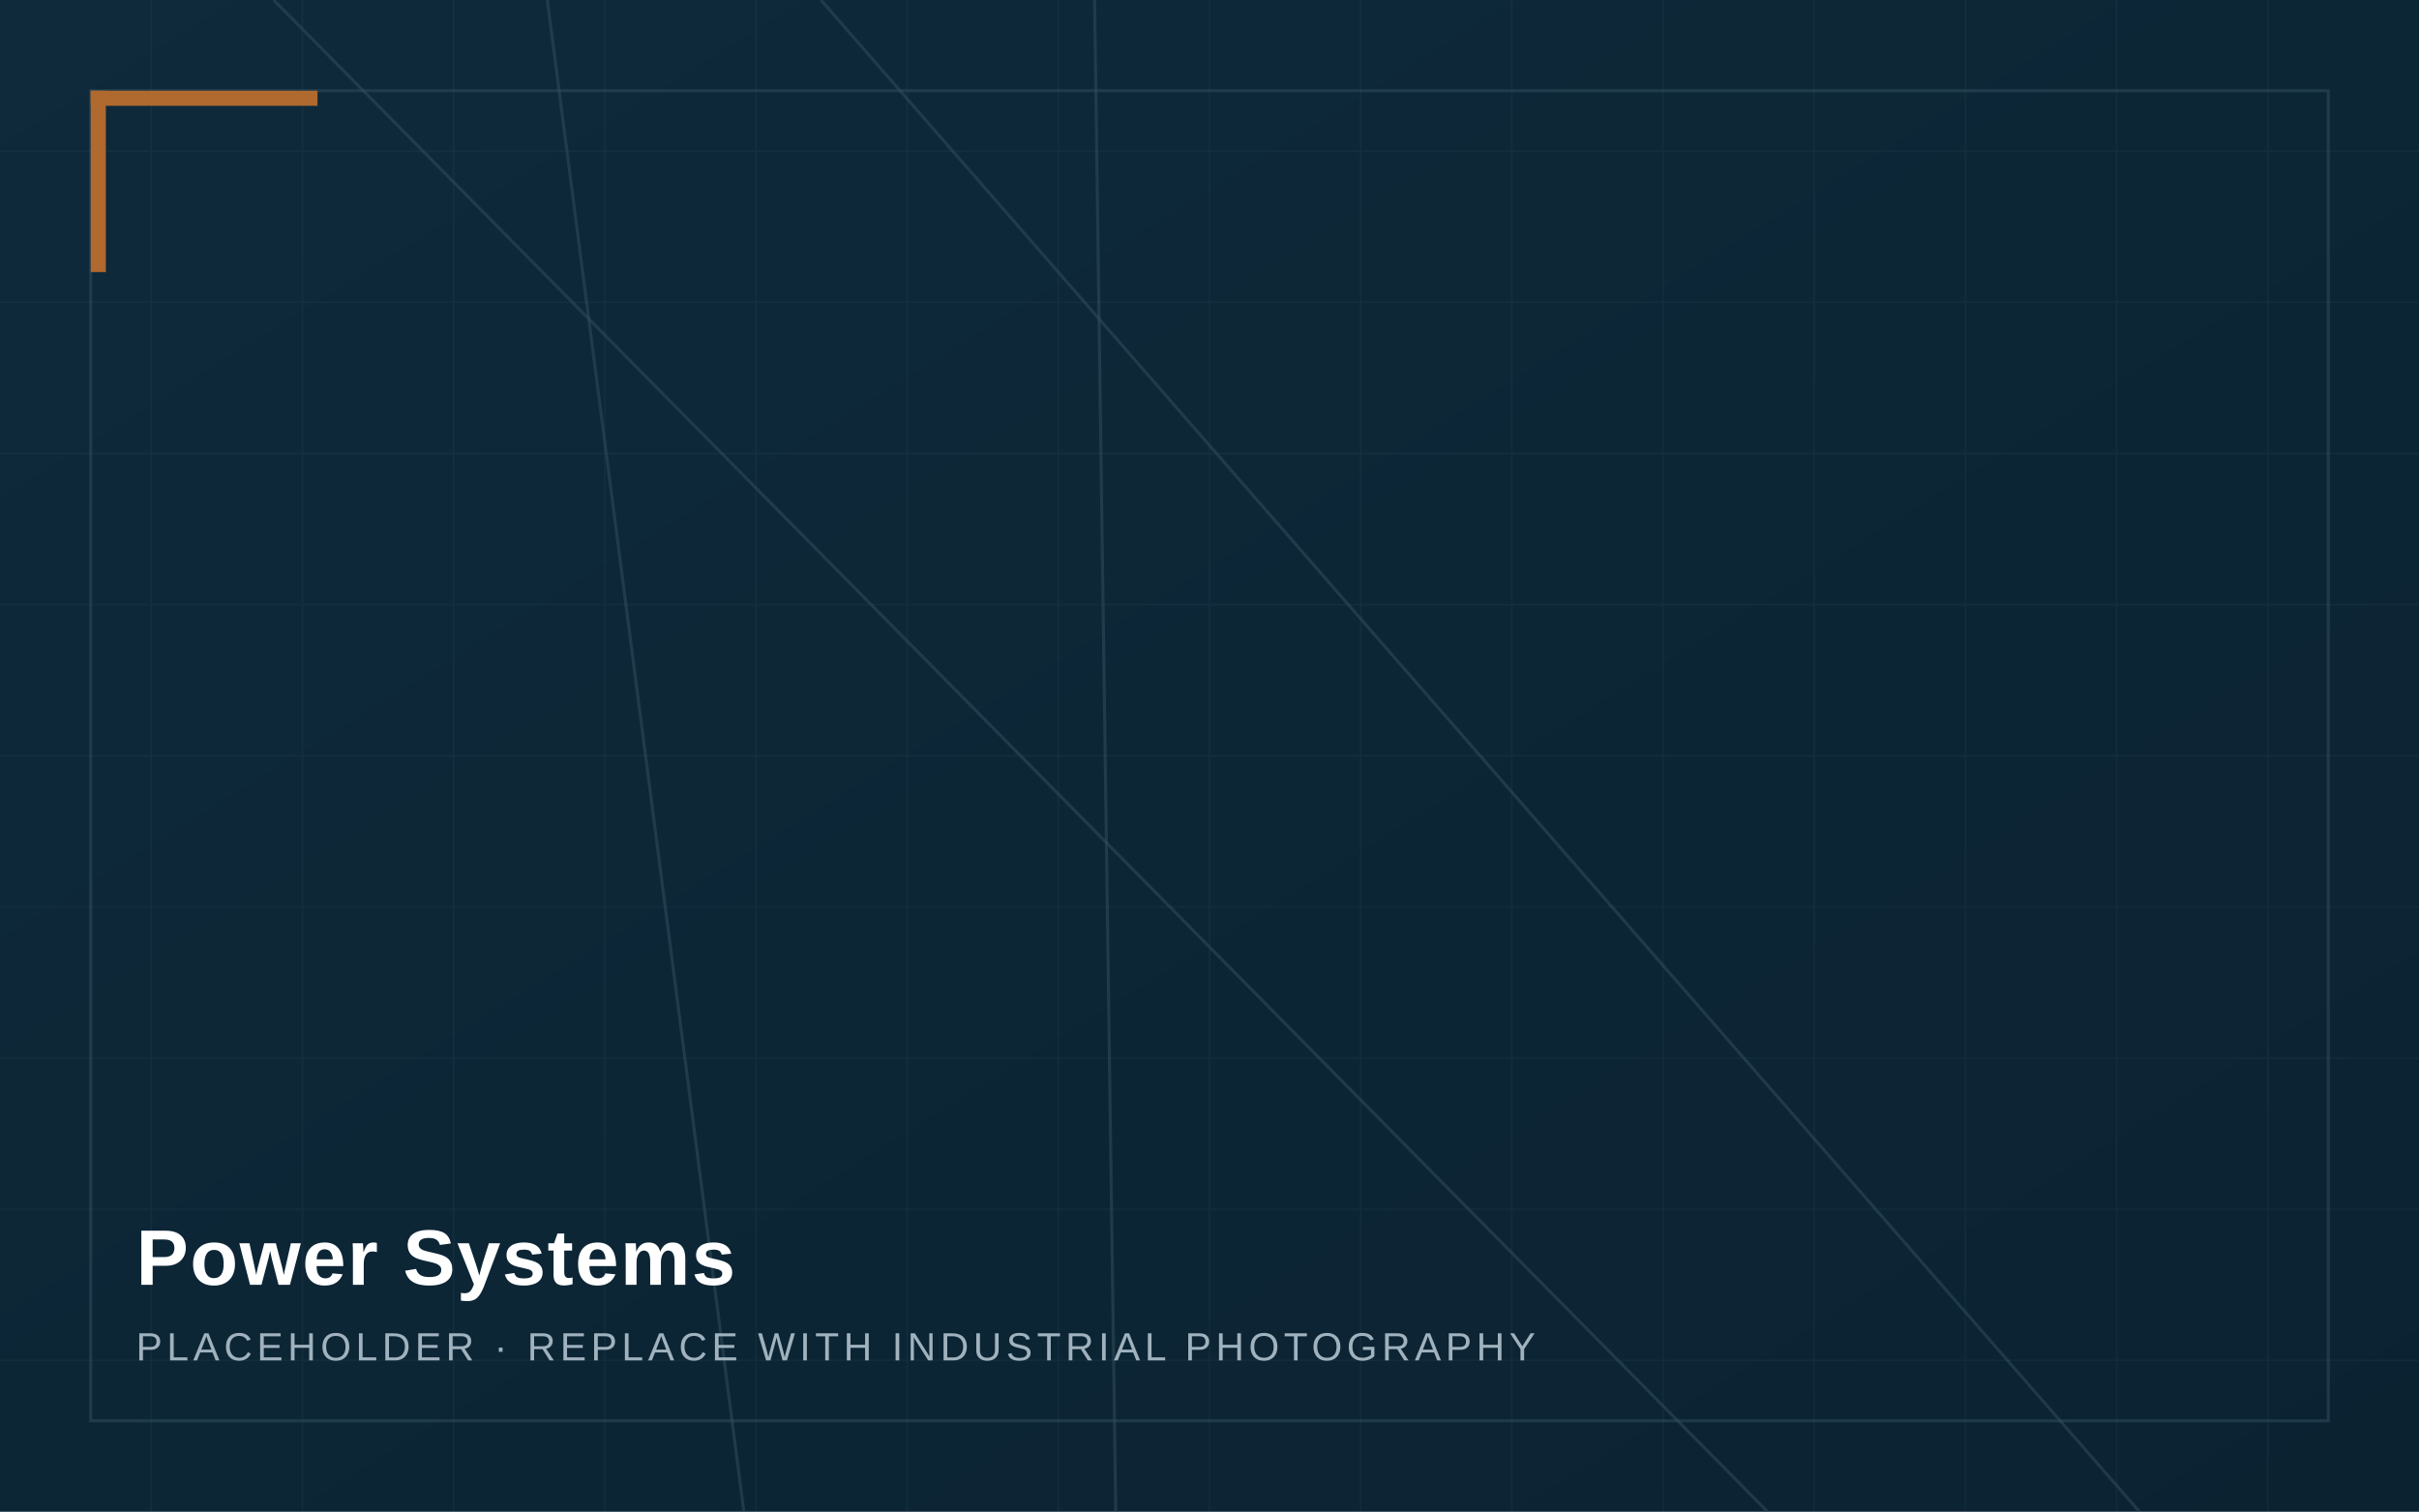
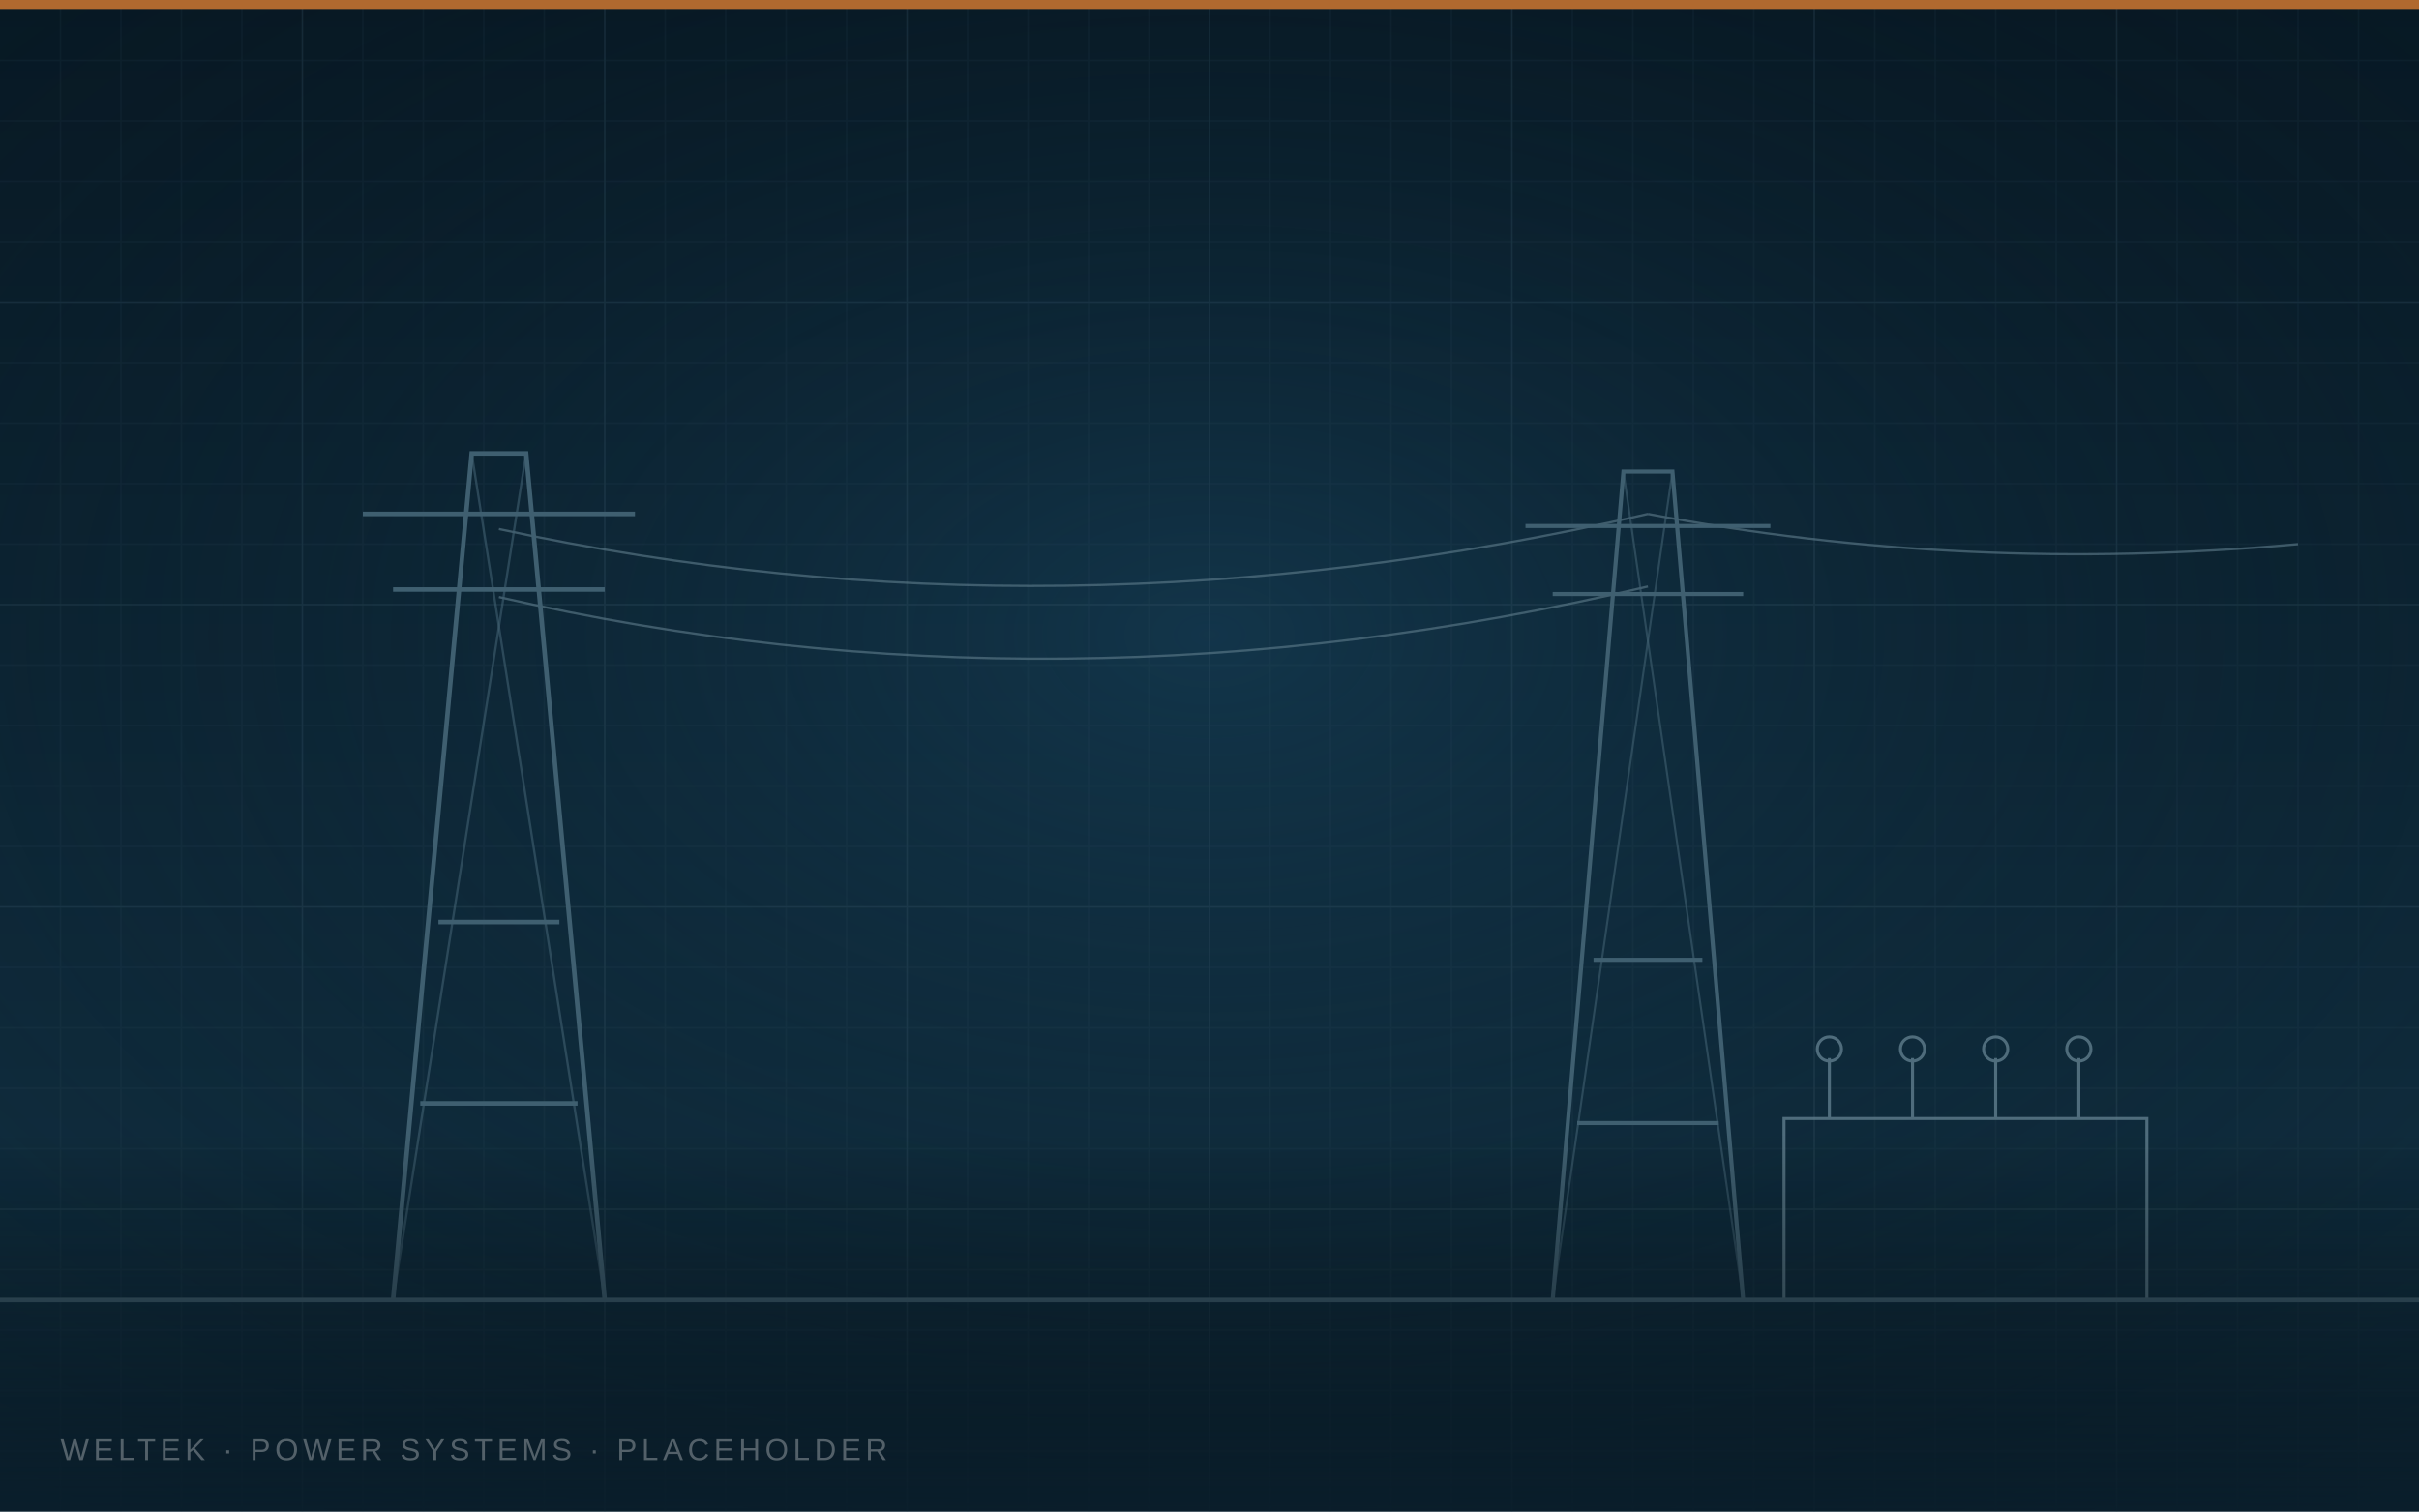
- <svg xmlns="http://www.w3.org/2000/svg" viewBox="0 0 1600 1000" width="1600" height="1000" role="img" aria-label="Power Systems placeholder">
-   <rect width="1600" height="1000" fill="#0e2a3b" />
-   <rect width="1600" height="1000" fill="url(#vg)" />
-   <g stroke="#33505f" stroke-width="1" opacity="0.18">
-     <line x1="100" y1="0" x2="100" y2="1000" />
-     <line x1="200" y1="0" x2="200" y2="1000" />
-     <line x1="300" y1="0" x2="300" y2="1000" />
-     <line x1="400" y1="0" x2="400" y2="1000" />
-     <line x1="500" y1="0" x2="500" y2="1000" />
-     <line x1="600" y1="0" x2="600" y2="1000" />
-     <line x1="700" y1="0" x2="700" y2="1000" />
-     <line x1="800" y1="0" x2="800" y2="1000" />
-     <line x1="900" y1="0" x2="900" y2="1000" />
-     <line x1="1000" y1="0" x2="1000" y2="1000" />
-     <line x1="1100" y1="0" x2="1100" y2="1000" />
-     <line x1="1200" y1="0" x2="1200" y2="1000" />
-     <line x1="1300" y1="0" x2="1300" y2="1000" />
-     <line x1="1400" y1="0" x2="1400" y2="1000" />
-     <line x1="1500" y1="0" x2="1500" y2="1000" />
-     <line x1="0" y1="100" x2="1600" y2="100" />
-     <line x1="0" y1="200" x2="1600" y2="200" />
-     <line x1="0" y1="300" x2="1600" y2="300" />
-     <line x1="0" y1="400" x2="1600" y2="400" />
-     <line x1="0" y1="500" x2="1600" y2="500" />
-     <line x1="0" y1="600" x2="1600" y2="600" />
-     <line x1="0" y1="700" x2="1600" y2="700" />
-     <line x1="0" y1="800" x2="1600" y2="800" />
-     <line x1="0" y1="900" x2="1600" y2="900" />
-   </g>
-   <g>
-     <line x1="181" y1="0" x2="1169" y2="1000" stroke="#33505f" stroke-width="2" opacity="0.5" />
-     <line x1="362" y1="0" x2="492" y2="1000" stroke="#33505f" stroke-width="2" opacity="0.5" />
-     <line x1="543" y1="0" x2="1415" y2="1000" stroke="#33505f" stroke-width="2" opacity="0.5" />
-     <line x1="724" y1="0" x2="738" y2="1000" stroke="#33505f" stroke-width="2" opacity="0.5" />
-   </g>
-   <rect x="60" y="60" width="1480" height="880" fill="none" stroke="#33505f" stroke-width="2" opacity="0.5" />
-   <rect x="60" y="60" width="150" height="10" fill="#b0692f" />
-   <rect x="60" y="60" width="10" height="120" fill="#b0692f" />
-   <text x="90" y="850" fill="#ffffff" font-family="Archivo, Arial, sans-serif" font-size="52" font-weight="700" letter-spacing="1">Power Systems</text>
-   <text x="90" y="900" fill="#9fb2bd" font-family="Arial, sans-serif" font-size="26" letter-spacing="3">PLACEHOLDER · REPLACE WITH INDUSTRIAL PHOTOGRAPHY</text>
+ <svg xmlns="http://www.w3.org/2000/svg" viewBox="0 0 1600 1000" width="1600" height="1000" role="img" aria-label="Power systems">
  <defs>
-     <linearGradient id="vg" x1="0" y1="0" x2="1" y2="1">
-       <stop offset="0" stop-color="#0e2a3b" />
-       <stop offset="1" stop-color="#0b2231" />
+     <linearGradient id="sky" x1="0" y1="0" x2="0" y2="1">
+       <stop offset="0" stop-color="#081a26" />
+       <stop offset="0.55" stop-color="#0e2a3b" />
+       <stop offset="1" stop-color="#123448" />
+     </linearGradient>
+     <radialGradient id="glow" cx="0.5" cy="0.42" r="0.75">
+       <stop offset="0" stop-color="#17415a" stop-opacity="0.55" />
+       <stop offset="1" stop-color="#000000" stop-opacity="0" />
+     </radialGradient>
+     <linearGradient id="vig" x1="0" y1="0" x2="0" y2="1">
+       <stop offset="0" stop-color="#000" stop-opacity="0" />
+       <stop offset="0.75" stop-color="#000" stop-opacity="0" />
+       <stop offset="1" stop-color="#081a26" stop-opacity="0.85" />
    </linearGradient>
  </defs>
+   <rect width="1600" height="1000" fill="url(#sky)" />
+   <rect width="1600" height="1000" fill="url(#glow)" />
+   <path d="M40 0V1000 M80 0V1000 M120 0V1000 M160 0V1000 M200 0V1000 M240 0V1000 M280 0V1000 M320 0V1000 M360 0V1000 M400 0V1000 M440 0V1000 M480 0V1000 M520 0V1000 M560 0V1000 M600 0V1000 M640 0V1000 M680 0V1000 M720 0V1000 M760 0V1000 M800 0V1000 M840 0V1000 M880 0V1000 M920 0V1000 M960 0V1000 M1000 0V1000 M1040 0V1000 M1080 0V1000 M1120 0V1000 M1160 0V1000 M1200 0V1000 M1240 0V1000 M1280 0V1000 M1320 0V1000 M1360 0V1000 M1400 0V1000 M1440 0V1000 M1480 0V1000 M1520 0V1000 M1560 0V1000 M0 40H1600 M0 80H1600 M0 120H1600 M0 160H1600 M0 200H1600 M0 240H1600 M0 280H1600 M0 320H1600 M0 360H1600 M0 400H1600 M0 440H1600 M0 480H1600 M0 520H1600 M0 560H1600 M0 600H1600 M0 640H1600 M0 680H1600 M0 720H1600 M0 760H1600 M0 800H1600 M0 840H1600 M0 880H1600 M0 920H1600 M0 960H1600" stroke="#3f5f70" stroke-width="1" opacity="0.10" />
+   <path d="M200 0V1000 M400 0V1000 M600 0V1000 M800 0V1000 M1000 0V1000 M1200 0V1000 M1400 0V1000 M0 200H1600 M0 400H1600 M0 600H1600 M0 800H1600" stroke="#3f5f70" stroke-width="1" opacity="0.16" />
+   <g stroke="#5f7d8c" stroke-width="1.5" opacity="0.6" fill="none">
+     <path d="M330 350 Q 700 430 1090 340" />
+     <path d="M330 395 Q 700 480 1090 388" />
+     <path d="M1090 340 Q 1300 380 1520 360" />
+   </g>
+   <g stroke="#3f5f70" stroke-width="3" fill="none">
+     <path d="M260 860 L312 300 L348 300 L400 860" />
+     <path d="M278 730 H382" />
+     <path d="M290 610 H370" />
+     <path d="M240 340 H420" />
+     <path d="M260 390 H400" />
+     <path d="M260 860 L348 300" stroke-width="1.5" opacity="0.6" />
+     <path d="M400 860 L312 300" stroke-width="1.5" opacity="0.6" />
+   </g>
+   <g stroke="#3f5f70" stroke-width="2.7" fill="none">
+     <path d="M1027 860 L1073.8 312 L1106.2 312 L1153 860" />
+     <path d="M1043.2 743 H1136.8" />
+     <path d="M1054 635 H1126" />
+     <path d="M1009 348 H1171" />
+     <path d="M1027 393 H1153" />
+     <path d="M1027 860 L1106.2 312" stroke-width="1.35" opacity="0.6" />
+     <path d="M1153 860 L1073.8 312" stroke-width="1.35" opacity="0.6" />
+   </g>
+   <g stroke="#5f7d8c" stroke-width="2" opacity="0.8">
+     <rect x="1180" y="740" width="240" height="120" fill="none" />
+     <line x1="1210" y1="740" x2="1210" y2="700" />
+     <circle cx="1210" cy="694" r="8" fill="none" />
+     <line x1="1265" y1="740" x2="1265" y2="700" />
+     <circle cx="1265" cy="694" r="8" fill="none" />
+     <line x1="1320" y1="740" x2="1320" y2="700" />
+     <circle cx="1320" cy="694" r="8" fill="none" />
+     <line x1="1375" y1="740" x2="1375" y2="700" />
+     <circle cx="1375" cy="694" r="8" fill="none" />
+   </g>
+   <line x1="0" y1="860" x2="1600" y2="860" stroke="#3f5f70" stroke-width="3" />
+   <rect width="1600" height="1000" fill="url(#vig)" />
+   <rect x="0" y="0" width="1600" height="6" fill="#b0692f" />
+   <text x="40" y="966" fill="#ffffff" opacity="0.30" font-family="Arial,sans-serif" font-size="20" letter-spacing="3">WELTEK · POWER SYSTEMS · PLACEHOLDER</text>
</svg>
